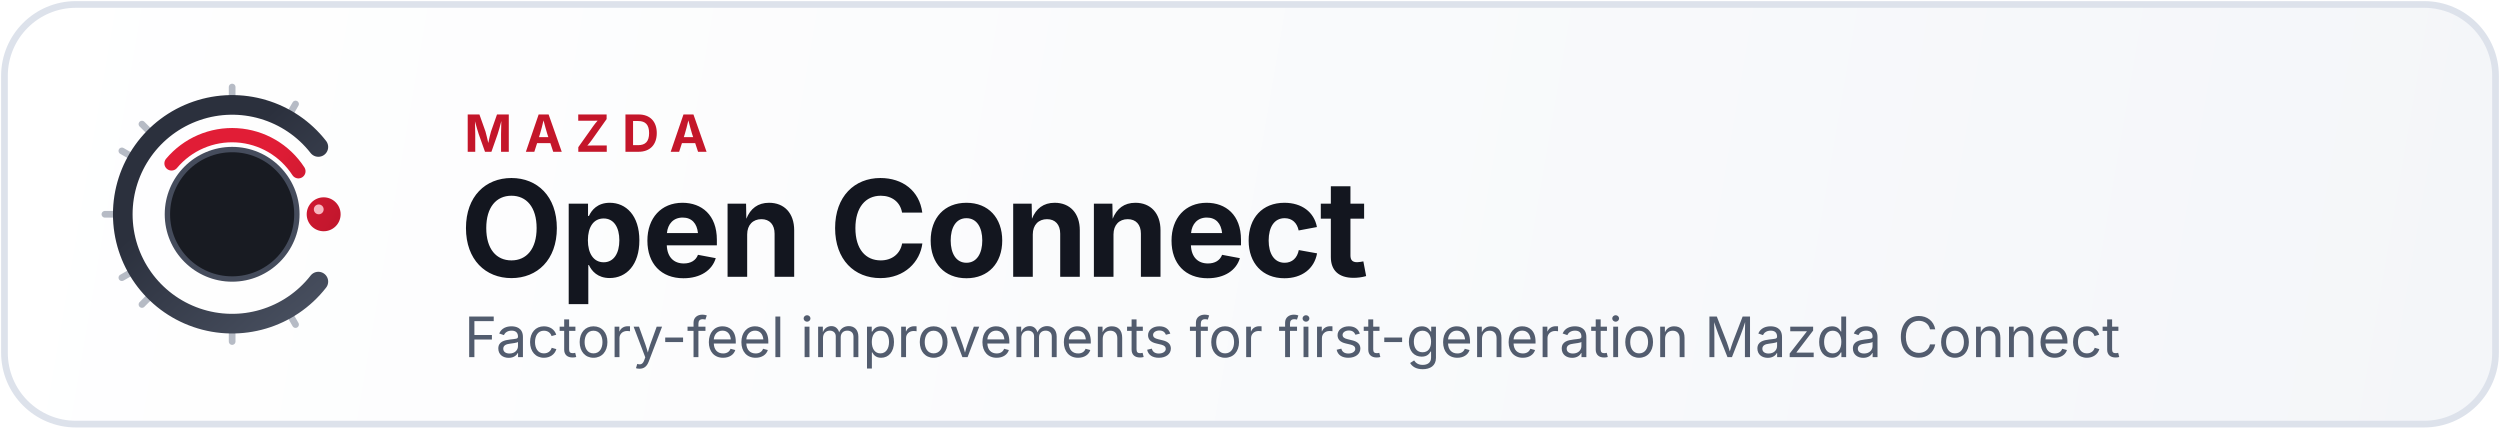
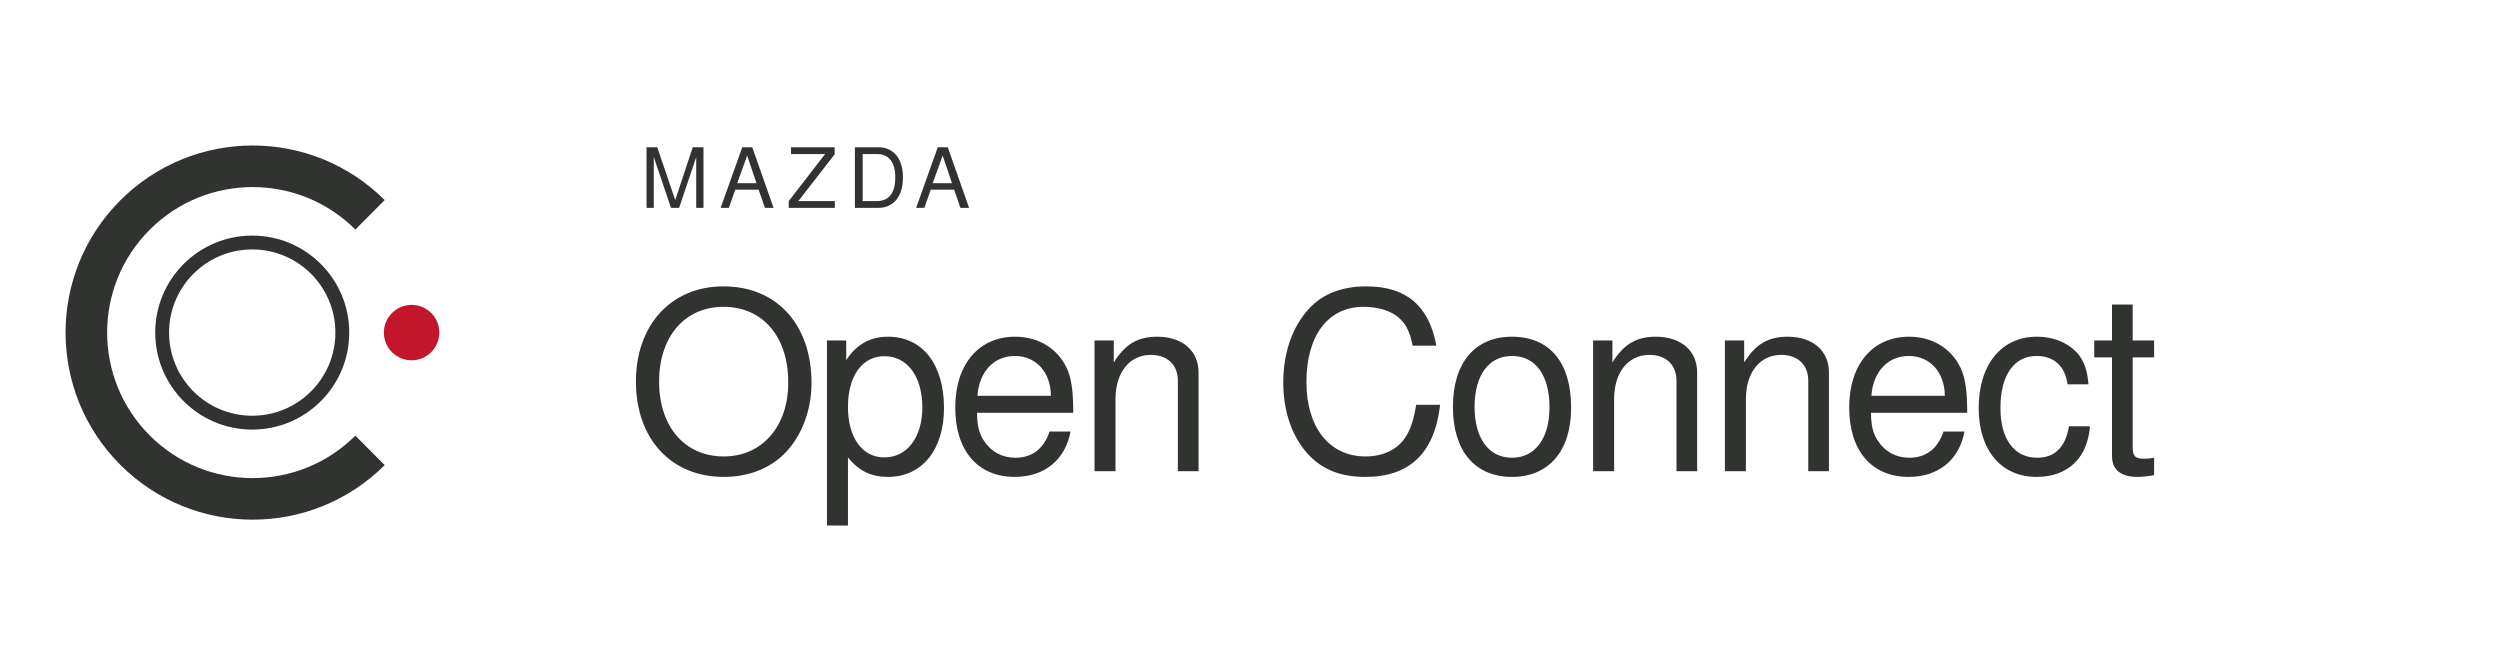
- <svg xmlns="http://www.w3.org/2000/svg" viewBox="0 0 560 96" fill="none" role="img" aria-label="Mazda Open Connect">
-   <defs>
-     <linearGradient id="bg" x1="0" y1="0" x2="560" y2="96" gradientUnits="userSpaceOnUse">
-       <stop offset="0" stop-color="#ffffff" />
-       <stop offset="1" stop-color="#f4f6f9" />
-     </linearGradient>
-     <linearGradient id="ring" x1="26" y1="22" x2="72" y2="74" gradientUnits="userSpaceOnUse">
-       <stop offset="0" stop-color="#2b303d" />
-       <stop offset="1" stop-color="#5d6678" />
-     </linearGradient>
-     <linearGradient id="red" x1="34" y1="28" x2="74" y2="52" gradientUnits="userSpaceOnUse">
-       <stop offset="0" stop-color="#e11d36" />
-       <stop offset="1" stop-color="#9e0e22" />
-     </linearGradient>
-   </defs>
-   <rect x="1" y="1" width="558" height="94" rx="16" fill="url(#bg)" stroke="#dde2eb" stroke-width="1.5" />
-   <g transform="translate(20, 16)">
-     <g stroke="#7b8496" stroke-opacity=".55" stroke-width="1.5" stroke-linecap="round">
-       <line x1="32" y1="3.5" x2="32" y2="5.7" />
-       <line x1="32" y1="58.3" x2="32" y2="60.5" />
-       <line x1="3.5" y1="32" x2="5.7" y2="32" />
-       <line x1="11.8" y1="11.8" x2="13.4" y2="13.4" />
-       <line x1="11.8" y1="52.2" x2="13.4" y2="50.6" />
-       <line x1="46.2" y1="7.3" x2="45.1" y2="9.2" />
-       <line x1="46.2" y1="56.7" x2="45.1" y2="54.8" />
-       <line x1="7.3" y1="17.8" x2="9.2" y2="18.9" />
-       <line x1="7.3" y1="46.2" x2="9.2" y2="45.1" />
-     </g>
-     <circle cx="32" cy="32" r="14.5" fill="#181b22" stroke="#454c5c" stroke-width="1.2" />
-     <path d="M51.31 47.08 A24.5 24.5 0 1 1 51.31 16.92" stroke="url(#ring)" stroke-width="4.4" stroke-linecap="round" />
-     <path d="M18.42 20.60 A17.7 17.7 0 0 1 46.84 22.36" stroke="url(#red)" stroke-width="3.2" stroke-linecap="round" />
-     <circle cx="52.5" cy="32" r="3.8" fill="url(#red)" />
-     <circle cx="51.4" cy="30.9" r="1.1" fill="#ffd1d8" fill-opacity=".85" />
+ <svg xmlns="http://www.w3.org/2000/svg" width="560" height="149" viewBox="0 0 360 96" fill="none" role="img" aria-label="Mazda Open Connect">
+   <g transform="translate(4 16)">
+     <path d="M49 15 A24 24 0 1 0 49 49" stroke="#303330" stroke-width="6" />
+     <circle cx="32" cy="32" r="13" stroke="#303330" stroke-width="2" />
+     <circle cx="55" cy="32" r="4" fill="#c4162a" />
  </g>
-   <text x="104" y="34" fill="#c4162a" font-family="'Inter', -apple-system, BlinkMacSystemFont, 'Segoe UI', Helvetica, Arial, sans-serif" font-size="11.5" font-weight="700" letter-spacing="2.8">MAZDA</text>
-   <text x="103" y="62" fill="#13161f" font-family="'Inter', -apple-system, BlinkMacSystemFont, 'Segoe UI', Helvetica, Arial, sans-serif" font-size="30" font-weight="700" letter-spacing="-0.6">Open Connect</text>
-   <text x="104" y="80" fill="#525c6e" font-family="'Inter', -apple-system, BlinkMacSystemFont, 'Segoe UI', Helvetica, Arial, sans-serif" font-size="12.5" font-weight="400">Factory-feel improvements for first-generation Mazda Connect</text>
+   <g fill="#303330" font-family="Helvetica, Arial, sans-serif">
+     <text x="92" y="30" font-size="12" letter-spacing="1.5">MAZDA</text>
+     <text x="90" y="68" font-size="36" font-weight="500" letter-spacing="-1">Open Connect</text>
+   </g>
</svg>
